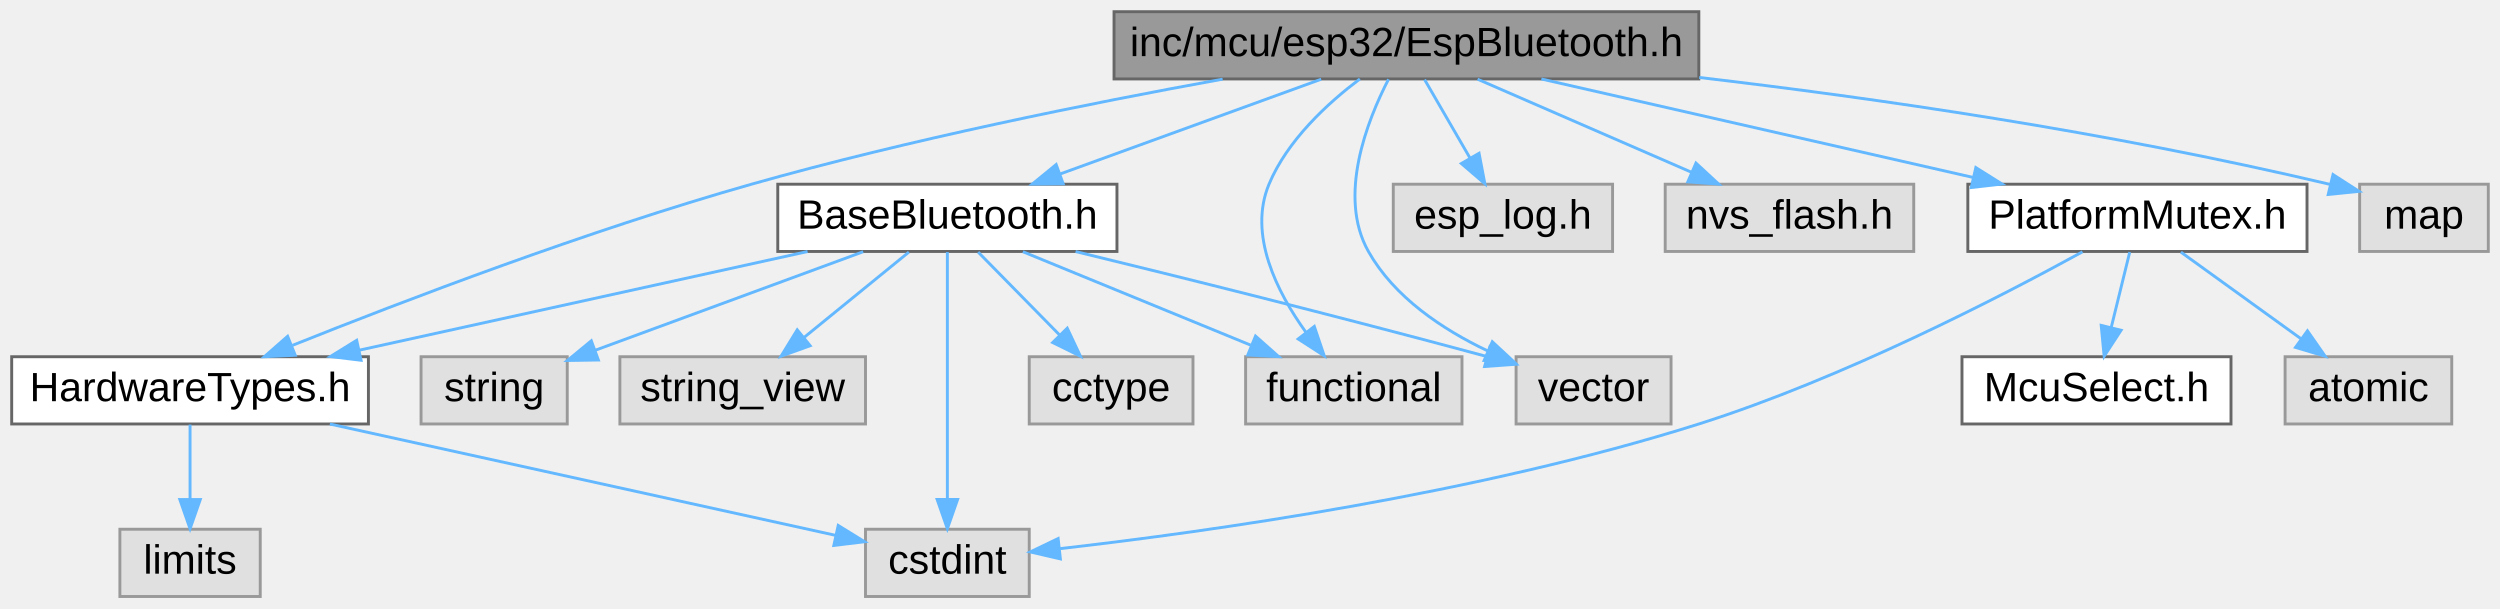
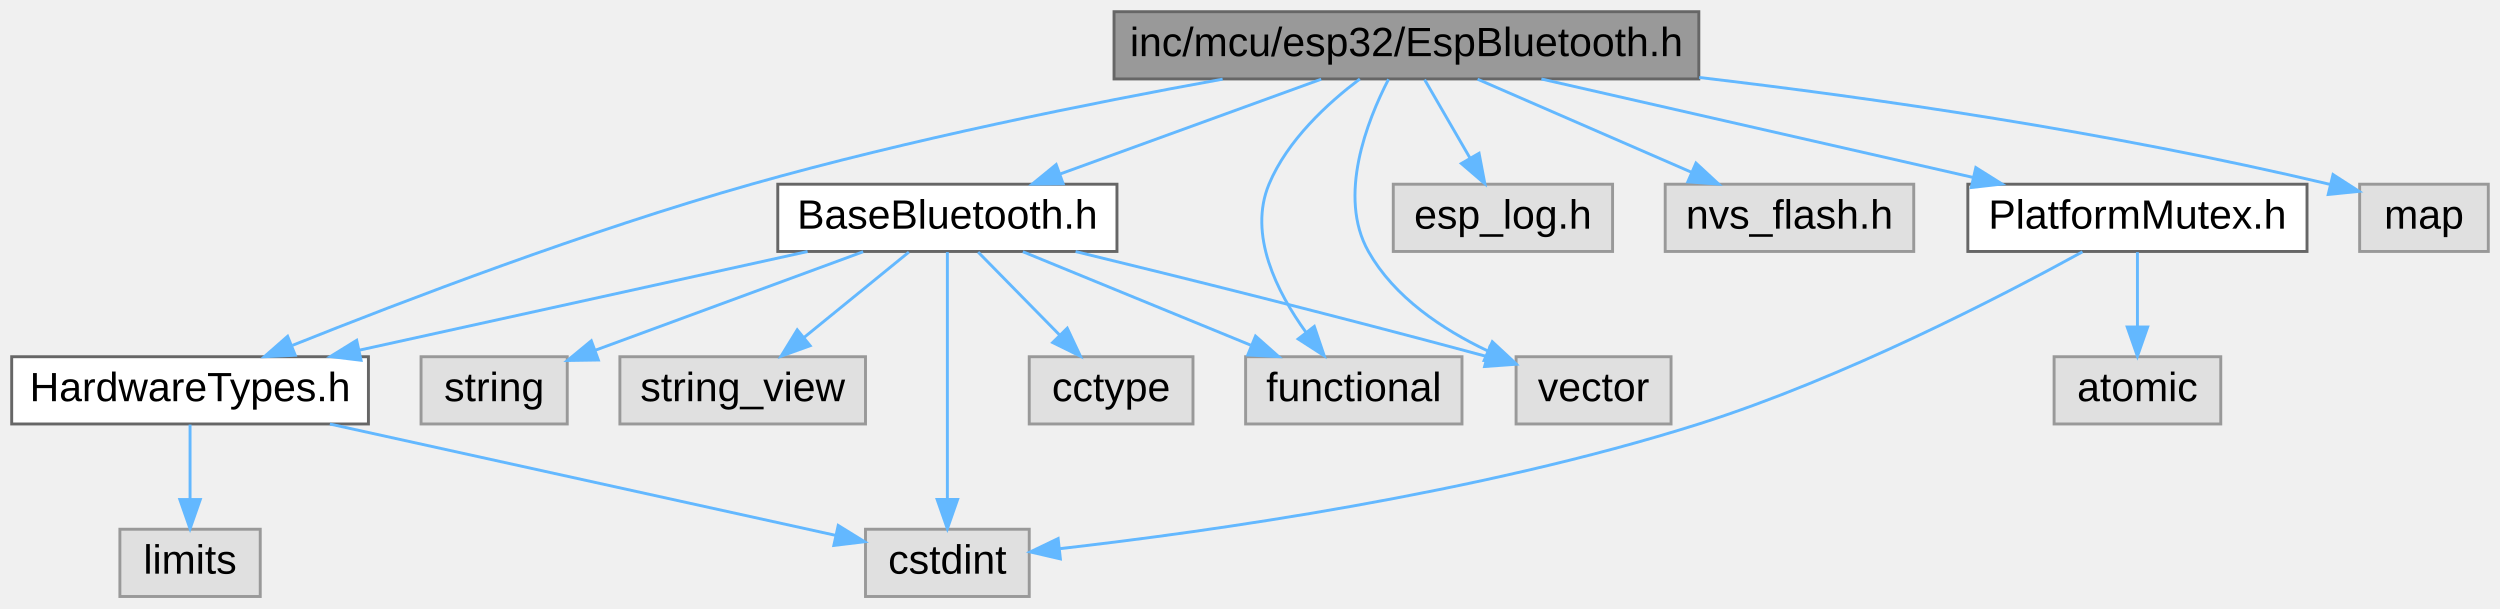
<svg xmlns="http://www.w3.org/2000/svg" xmlns:xlink="http://www.w3.org/1999/xlink" width="855pt" height="208pt" viewBox="0.00 0.00 855.00 208.00">
  <g id="graph0" class="graph" transform="scale(1 1) rotate(0) translate(4 204)">
    <g id="Node000001" class="node">
      <g id="a_Node000001">
        <a xlink:title="ESP32 Bluetooth implementation using NimBLE for BLE-only support (ESP32C6)">
          <polygon fill="#999999" stroke="#666666" points="577,-200 377,-200 377,-177 577,-177 577,-200" />
          <text text-anchor="middle" x="477" y="-184.8" font-family="Arial" font-size="14.00">inc/mcu/esp32/EspBluetooth.h</text>
        </a>
      </g>
    </g>
    <g id="Node000002" class="node">
      <g id="a_Node000002">
        <a xlink:href="BaseBluetooth_8h.html" target="_top" xlink:title="Unified Bluetooth base class for all Bluetooth implementations.">
          <polygon fill="white" stroke="#666666" points="378,-141 262,-141 262,-118 378,-118 378,-141" />
          <text text-anchor="middle" x="320" y="-125.8" font-family="Arial" font-size="14.00">BaseBluetooth.h</text>
        </a>
      </g>
    </g>
    <g id="edge1_Node000001_Node000002" class="edge">
      <g id="a_edge1_Node000001_Node000002">
        <a xlink:title=" ">
          <path fill="none" stroke="#63b8ff" d="M447.84,-176.91C422.72,-167.79 386.28,-154.56 358.72,-144.56" />
          <polygon fill="#63b8ff" stroke="#63b8ff" points="359.6,-141.15 349.01,-141.03 357.21,-147.73 359.6,-141.15" />
        </a>
      </g>
    </g>
    <g id="Node000003" class="node">
      <g id="a_Node000003">
        <a xlink:href="HardwareTypes_8h.html" target="_top" xlink:title="Platform-agnostic hardware type definitions for the HardFOC system.">
          <polygon fill="white" stroke="#666666" points="122,-82 0,-82 0,-59 122,-59 122,-82" />
          <text text-anchor="middle" x="61" y="-66.8" font-family="Arial" font-size="14.00">HardwareTypes.h</text>
        </a>
      </g>
    </g>
    <g id="edge11_Node000001_Node000003" class="edge">
      <g id="a_edge11_Node000001_Node000003">
        <a xlink:title=" ">
          <path fill="none" stroke="#63b8ff" d="M414.14,-176.93C368.92,-168.73 306.69,-156.21 253,-141 197.11,-125.17 134.11,-101.13 95.99,-85.88" />
          <polygon fill="#63b8ff" stroke="#63b8ff" points="96.98,-82.5 86.4,-82.01 94.36,-88.99 96.98,-82.5" />
        </a>
      </g>
    </g>
    <g id="Node000007" class="node">
      <g id="a_Node000007">
        <a xlink:title=" ">
          <polygon fill="#e0e0e0" stroke="#999999" points="496,-82 422,-82 422,-59 496,-59 496,-82" />
          <text text-anchor="middle" x="459" y="-66.8" font-family="Arial" font-size="14.00">functional</text>
        </a>
      </g>
    </g>
-     <g id="edge18_Node000001_Node000007" class="edge">
-       <g id="a_edge18_Node000001_Node000007">
+     <g id="edge17_Node000001_Node000007" class="edge">
+       <g id="a_edge17_Node000001_Node000007">
        <a xlink:title=" ">
          <path fill="none" stroke="#63b8ff" d="M461.07,-177C450.05,-168.7 436.28,-156.04 430,-141 422.83,-123.81 432.61,-104.24 442.71,-90.25" />
          <polygon fill="#63b8ff" stroke="#63b8ff" points="445.49,-92.37 448.88,-82.33 439.97,-88.07 445.49,-92.37" />
        </a>
      </g>
    </g>
    <g id="Node000010" class="node">
      <g id="a_Node000010">
        <a xlink:title=" ">
          <polygon fill="#e0e0e0" stroke="#999999" points="567.5,-82 514.5,-82 514.5,-59 567.5,-59 567.5,-82" />
          <text text-anchor="middle" x="541" y="-66.8" font-family="Arial" font-size="14.00">vector</text>
        </a>
      </g>
    </g>
-     <g id="edge20_Node000001_Node000010" class="edge">
-       <g id="a_edge20_Node000001_Node000010">
+     <g id="edge19_Node000001_Node000010" class="edge">
+       <g id="a_edge19_Node000001_Node000010">
        <a xlink:title=" ">
          <path fill="none" stroke="#63b8ff" d="M470.87,-176.89C463.51,-162.61 453.38,-136.82 464,-118 472.83,-102.34 489.29,-91.37 504.73,-84.02" />
          <polygon fill="#63b8ff" stroke="#63b8ff" points="506.37,-87.13 514.14,-79.91 503.57,-80.71 506.37,-87.13" />
        </a>
      </g>
    </g>
    <g id="Node000011" class="node">
      <g id="a_Node000011">
        <a xlink:title=" ">
          <polygon fill="#e0e0e0" stroke="#999999" points="547.5,-141 472.5,-141 472.5,-118 547.5,-118 547.5,-141" />
          <text text-anchor="middle" x="510" y="-125.8" font-family="Arial" font-size="14.00">esp_log.h</text>
        </a>
      </g>
    </g>
    <g id="edge12_Node000001_Node000011" class="edge">
      <g id="a_edge12_Node000001_Node000011">
        <a xlink:title=" ">
          <path fill="none" stroke="#63b8ff" d="M483.21,-176.78C487.59,-169.22 493.57,-158.87 498.78,-149.88" />
          <polygon fill="#63b8ff" stroke="#63b8ff" points="501.84,-151.58 503.82,-141.17 495.78,-148.07 501.84,-151.58" />
        </a>
      </g>
    </g>
    <g id="Node000012" class="node">
      <g id="a_Node000012">
        <a xlink:title=" ">
          <polygon fill="#e0e0e0" stroke="#999999" points="650.5,-141 565.5,-141 565.5,-118 650.5,-118 650.5,-141" />
          <text text-anchor="middle" x="608" y="-125.8" font-family="Arial" font-size="14.00">nvs_flash.h</text>
        </a>
      </g>
    </g>
    <g id="edge13_Node000001_Node000012" class="edge">
      <g id="a_edge13_Node000001_Node000012">
        <a xlink:title=" ">
          <path fill="none" stroke="#63b8ff" d="M501.33,-176.91C521.92,-167.95 551.64,-155.02 574.48,-145.09" />
          <polygon fill="#63b8ff" stroke="#63b8ff" points="576.02,-148.23 583.8,-141.03 573.23,-141.81 576.02,-148.23" />
        </a>
      </g>
    </g>
    <g id="Node000013" class="node">
      <g id="a_Node000013">
-         <a xlink:href="PlatformMutex_8h.html" target="_top" xlink:title="Cross-platform RTOS mutex and synchronization primitives.">
+         <a xlink:href="PlatformMutex_8h.html" target="_top" xlink:title="Cross-platform mutex and synchronization primitives with pluggable backend.">
          <polygon fill="white" stroke="#666666" points="785,-141 669,-141 669,-118 785,-118 785,-141" />
          <text text-anchor="middle" x="727" y="-125.8" font-family="Arial" font-size="14.00">PlatformMutex.h</text>
        </a>
      </g>
    </g>
    <g id="edge14_Node000001_Node000013" class="edge">
      <g id="a_edge14_Node000001_Node000013">
        <a xlink:title=" ">
          <path fill="none" stroke="#63b8ff" d="M523.15,-176.98C564.86,-167.47 626.37,-153.44 670.9,-143.29" />
          <polygon fill="#63b8ff" stroke="#63b8ff" points="671.73,-146.69 680.7,-141.06 670.17,-139.87 671.73,-146.69" />
        </a>
      </g>
    </g>
-     <g id="Node000016" class="node">
-       <g id="a_Node000016">
+     <g id="Node000015" class="node">
+       <g id="a_Node000015">
        <a xlink:title=" ">
          <polygon fill="#e0e0e0" stroke="#999999" points="847,-141 803,-141 803,-118 847,-118 847,-141" />
          <text text-anchor="middle" x="825" y="-125.8" font-family="Arial" font-size="14.00">map</text>
        </a>
      </g>
    </g>
-     <g id="edge19_Node000001_Node000016" class="edge">
-       <g id="a_edge19_Node000001_Node000016">
+     <g id="edge18_Node000001_Node000015" class="edge">
+       <g id="a_edge18_Node000001_Node000015">
        <a xlink:title=" ">
          <path fill="none" stroke="#63b8ff" d="M577.12,-177.51C637.37,-170.4 715.62,-159.21 792.88,-140.94" />
          <polygon fill="#63b8ff" stroke="#63b8ff" points="793.89,-144.3 802.79,-138.56 792.25,-137.49 793.89,-144.3" />
        </a>
      </g>
    </g>
    <g id="edge2_Node000002_Node000003" class="edge">
      <g id="a_edge2_Node000002_Node000003">
        <a xlink:title=" ">
          <path fill="none" stroke="#63b8ff" d="M272.19,-117.98C228.89,-108.45 164.99,-94.39 118.83,-84.23" />
          <polygon fill="#63b8ff" stroke="#63b8ff" points="119.48,-80.79 108.97,-82.06 117.98,-87.62 119.48,-80.79" />
        </a>
      </g>
    </g>
    <g id="Node000004" class="node">
      <g id="a_Node000004">
        <a xlink:title=" ">
          <polygon fill="#e0e0e0" stroke="#999999" points="348,-23 292,-23 292,0 348,0 348,-23" />
          <text text-anchor="middle" x="320" y="-7.8" font-family="Arial" font-size="14.00">cstdint</text>
        </a>
      </g>
    </g>
    <g id="edge6_Node000002_Node000004" class="edge">
      <g id="a_edge6_Node000002_Node000004">
        <a xlink:title=" ">
          <path fill="none" stroke="#63b8ff" d="M320,-117.79C320,-98.63 320,-58.15 320,-33.34" />
          <polygon fill="#63b8ff" stroke="#63b8ff" points="323.5,-33.18 320,-23.18 316.5,-33.18 323.5,-33.18" />
        </a>
      </g>
    </g>
    <g id="Node000006" class="node">
      <g id="a_Node000006">
        <a xlink:title=" ">
          <polygon fill="#e0e0e0" stroke="#999999" points="404,-82 348,-82 348,-59 404,-59 404,-82" />
          <text text-anchor="middle" x="376" y="-66.8" font-family="Arial" font-size="14.00">cctype</text>
        </a>
      </g>
    </g>
    <g id="edge5_Node000002_Node000006" class="edge">
      <g id="a_edge5_Node000002_Node000006">
        <a xlink:title=" ">
          <path fill="none" stroke="#63b8ff" d="M330.53,-117.78C338.35,-109.82 349.2,-98.77 358.34,-89.47" />
          <polygon fill="#63b8ff" stroke="#63b8ff" points="361,-91.76 365.51,-82.17 356.01,-86.85 361,-91.76" />
        </a>
      </g>
    </g>
    <g id="edge7_Node000002_Node000007" class="edge">
      <g id="a_edge7_Node000002_Node000007">
        <a xlink:title=" ">
          <path fill="none" stroke="#63b8ff" d="M345.82,-117.91C367.76,-108.91 399.48,-95.91 423.75,-85.95" />
          <polygon fill="#63b8ff" stroke="#63b8ff" points="425.39,-89.06 433.32,-82.03 422.74,-82.59 425.39,-89.06" />
        </a>
      </g>
    </g>
    <g id="Node000008" class="node">
      <g id="a_Node000008">
        <a xlink:title=" ">
          <polygon fill="#e0e0e0" stroke="#999999" points="190,-82 140,-82 140,-59 190,-59 190,-82" />
          <text text-anchor="middle" x="165" y="-66.8" font-family="Arial" font-size="14.00">string</text>
        </a>
      </g>
    </g>
    <g id="edge8_Node000002_Node000008" class="edge">
      <g id="a_edge8_Node000002_Node000008">
        <a xlink:title=" ">
          <path fill="none" stroke="#63b8ff" d="M291.21,-117.91C265.32,-108.39 227.24,-94.39 199.69,-84.26" />
          <polygon fill="#63b8ff" stroke="#63b8ff" points="200.64,-80.88 190.05,-80.71 198.23,-87.45 200.64,-80.88" />
        </a>
      </g>
    </g>
    <g id="Node000009" class="node">
      <g id="a_Node000009">
        <a xlink:title=" ">
          <polygon fill="#e0e0e0" stroke="#999999" points="292,-82 208,-82 208,-59 292,-59 292,-82" />
          <text text-anchor="middle" x="250" y="-66.8" font-family="Arial" font-size="14.00">string_view</text>
        </a>
      </g>
    </g>
    <g id="edge9_Node000002_Node000009" class="edge">
      <g id="a_edge9_Node000002_Node000009">
        <a xlink:title=" ">
          <path fill="none" stroke="#63b8ff" d="M306.83,-117.78C296.76,-109.58 282.68,-98.11 271.05,-88.64" />
          <polygon fill="#63b8ff" stroke="#63b8ff" points="273.07,-85.77 263.11,-82.17 268.65,-91.2 273.07,-85.77" />
        </a>
      </g>
    </g>
    <g id="edge10_Node000002_Node000010" class="edge">
      <g id="a_edge10_Node000002_Node000010">
        <a xlink:title=" ">
          <path fill="none" stroke="#63b8ff" d="M363.85,-117.97C399.29,-109.35 450.67,-96.6 504.56,-82.05" />
          <polygon fill="#63b8ff" stroke="#63b8ff" points="505.56,-85.41 514.3,-79.41 503.73,-78.65 505.56,-85.41" />
        </a>
      </g>
    </g>
    <g id="edge3_Node000003_Node000004" class="edge">
      <g id="a_edge3_Node000003_Node000004">
        <a xlink:title=" ">
          <path fill="none" stroke="#63b8ff" d="M108.81,-58.98C158.68,-48 235.87,-31.02 281.82,-20.9" />
          <polygon fill="#63b8ff" stroke="#63b8ff" points="282.67,-24.3 291.69,-18.73 281.17,-17.46 282.67,-24.3" />
        </a>
      </g>
    </g>
    <g id="Node000005" class="node">
      <g id="a_Node000005">
        <a xlink:title=" ">
          <polygon fill="#e0e0e0" stroke="#999999" points="85,-23 37,-23 37,0 85,0 85,-23" />
          <text text-anchor="middle" x="61" y="-7.8" font-family="Arial" font-size="14.00">limits</text>
        </a>
      </g>
    </g>
    <g id="edge4_Node000003_Node000005" class="edge">
      <g id="a_edge4_Node000003_Node000005">
        <a xlink:title=" ">
          <path fill="none" stroke="#63b8ff" d="M61,-58.78C61,-51.61 61,-41.95 61,-33.31" />
          <polygon fill="#63b8ff" stroke="#63b8ff" points="64.5,-33.17 61,-23.17 57.5,-33.17 64.5,-33.17" />
        </a>
      </g>
    </g>
-     <g id="edge17_Node000013_Node000004" class="edge">
-       <g id="a_edge17_Node000013_Node000004">
+     <g id="edge16_Node000013_Node000004" class="edge">
+       <g id="a_edge16_Node000013_Node000004">
        <a xlink:title=" ">
          <path fill="none" stroke="#63b8ff" d="M708.21,-117.88C680.4,-102.61 626.26,-74.58 577,-59 501.53,-35.12 409.47,-22.18 358.55,-16.37" />
          <polygon fill="#63b8ff" stroke="#63b8ff" points="358.65,-12.86 348.33,-15.24 357.88,-19.82 358.65,-12.86" />
        </a>
      </g>
    </g>
    <g id="Node000014" class="node">
      <g id="a_Node000014">
-         <a xlink:href="McuSelect_8h.html" target="_top" xlink:title="Centralized MCU platform selection and configuration header.">
-           <polygon fill="white" stroke="#666666" points="759,-82 667,-82 667,-59 759,-59 759,-82" />
-           <text text-anchor="middle" x="713" y="-66.8" font-family="Arial" font-size="14.00">McuSelect.h</text>
+         <a xlink:title=" ">
+           <polygon fill="#e0e0e0" stroke="#999999" points="755.5,-82 698.5,-82 698.5,-59 755.5,-59 755.5,-82" />
+           <text text-anchor="middle" x="727" y="-66.8" font-family="Arial" font-size="14.00">atomic</text>
        </a>
      </g>
    </g>
    <g id="edge15_Node000013_Node000014" class="edge">
      <g id="a_edge15_Node000013_Node000014">
        <a xlink:title=" ">
-           <path fill="none" stroke="#63b8ff" d="M724.37,-117.78C722.59,-110.53 720.18,-100.74 718.04,-92.02" />
-           <polygon fill="#63b8ff" stroke="#63b8ff" points="721.41,-91.05 715.62,-82.17 714.61,-92.72 721.41,-91.05" />
-         </a>
-       </g>
-     </g>
-     <g id="Node000015" class="node">
-       <g id="a_Node000015">
-         <a xlink:title=" ">
-           <polygon fill="#e0e0e0" stroke="#999999" points="834.5,-82 777.5,-82 777.5,-59 834.5,-59 834.5,-82" />
-           <text text-anchor="middle" x="806" y="-66.8" font-family="Arial" font-size="14.00">atomic</text>
-         </a>
-       </g>
-     </g>
-     <g id="edge16_Node000013_Node000015" class="edge">
-       <g id="a_edge16_Node000013_Node000015">
-         <a xlink:title=" ">
-           <path fill="none" stroke="#63b8ff" d="M741.86,-117.78C753.45,-109.42 769.74,-97.66 783.01,-88.09" />
-           <polygon fill="#63b8ff" stroke="#63b8ff" points="785.15,-90.86 791.21,-82.17 781.05,-85.19 785.15,-90.86" />
+           <path fill="none" stroke="#63b8ff" d="M727,-117.78C727,-110.61 727,-100.95 727,-92.31" />
+           <polygon fill="#63b8ff" stroke="#63b8ff" points="730.5,-92.17 727,-82.17 723.5,-92.17 730.5,-92.17" />
        </a>
      </g>
    </g>
  </g>
</svg>
